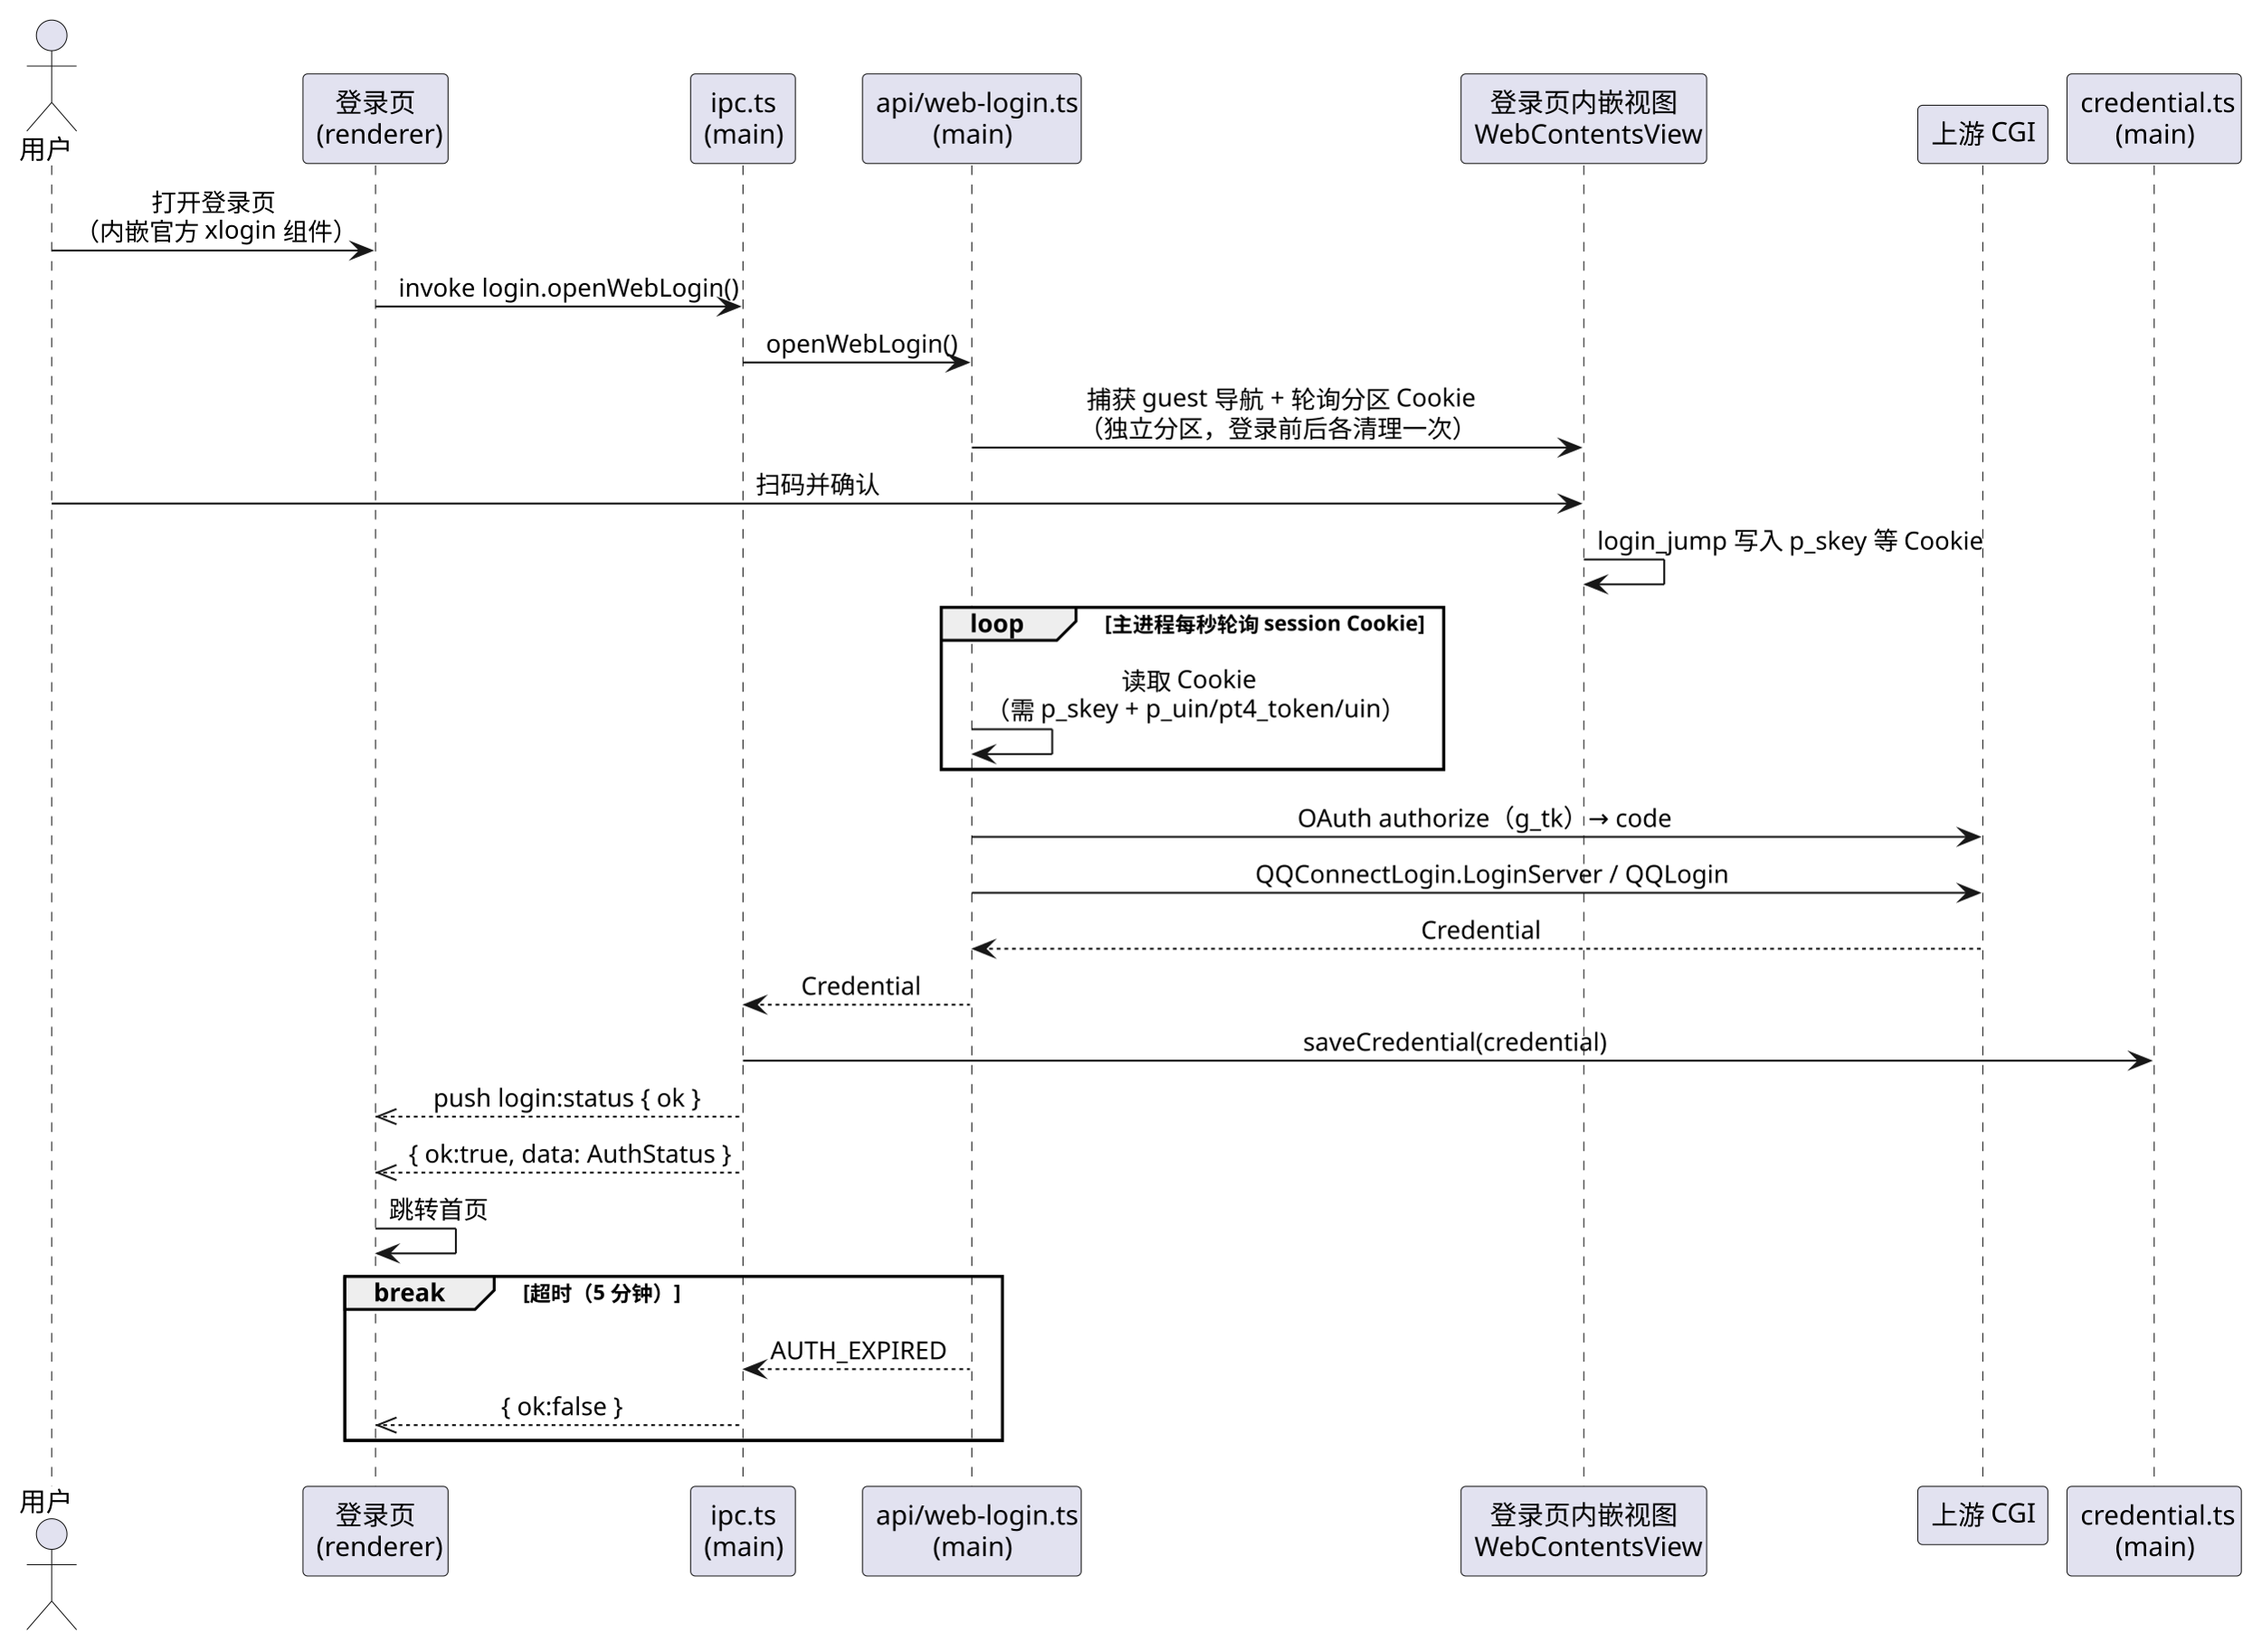
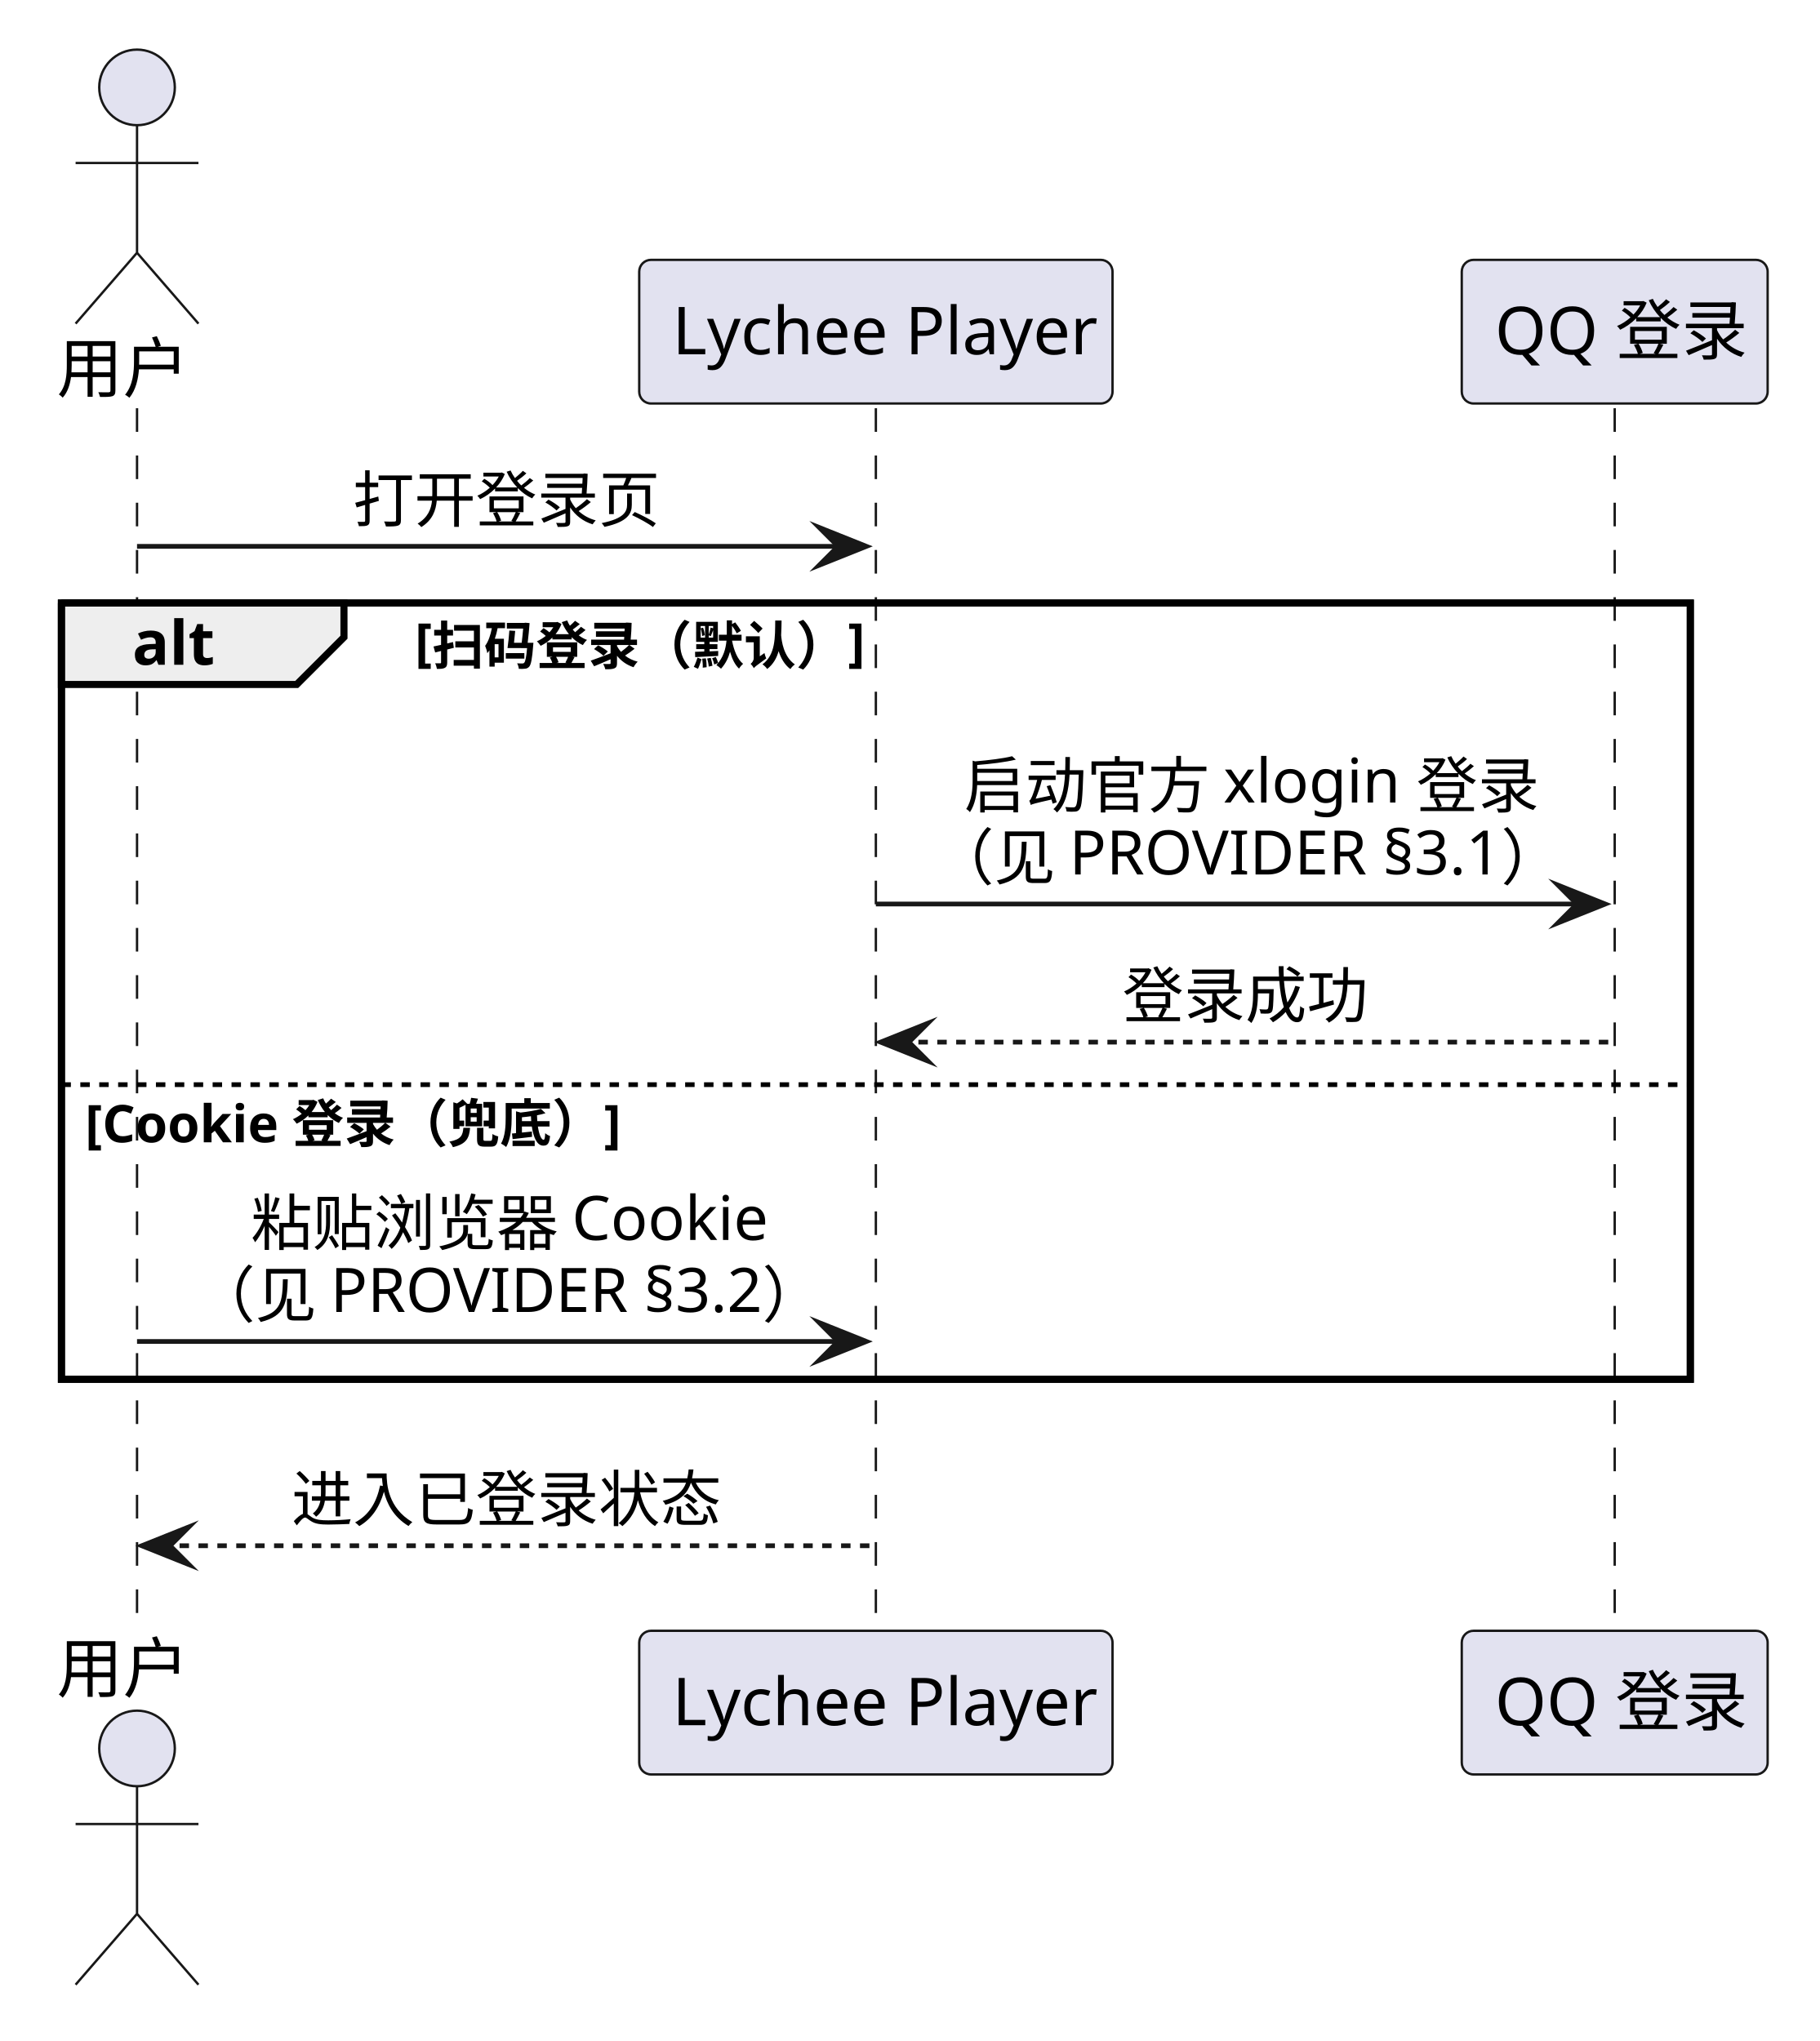
- <svg xmlns="http://www.w3.org/2000/svg" version="1.1" data-diagram-type="SEQUENCE" style="width:1181px;height:863px;background:#FFFFFF;" width="1181px" height="863px" viewBox="0 0 1181 863" zoomAndPan="magnify" preserveAspectRatio="none" contentStyleType="text/css">
+ <svg xmlns="http://www.w3.org/2000/svg" version="1.1" data-diagram-type="SEQUENCE" style="width:385px;height:432px;background:#FFFFFF;" width="385px" height="432px" viewBox="0 0 385 432" zoomAndPan="magnify" preserveAspectRatio="none" contentStyleType="text/css">
  <defs />
  <g font-family="sans-serif" lengthAdjust="spacing">
-     <rect x="491.605" y="317.281" width="262.507" height="84.703" fill="none" style="stroke:#000;stroke-width:1.5;" />
-     <rect x="180.114" y="666.859" width="343.491" height="85.703" fill="none" style="stroke:#000;stroke-width:1.5;" />
+     <rect x="13" y="127.641" width="344.723" height="164.297" fill="none" style="stroke:#000;stroke-width:1.5;" />
    <g>
-       <rect x="23.5" y="86.406" width="8" height="690.156" fill="#000" fill-opacity="0" />
-       <line x1="27" y1="86.406" x2="27" y2="776.563" style="stroke:#181818;stroke-width:0.5;stroke-dasharray:5,5;" />
+       <rect x="25.5" y="86.406" width="8" height="258.766" fill="#000" fill-opacity="0" />
+       <line x1="29" y1="86.406" x2="29" y2="345.172" style="stroke:#181818;stroke-width:0.5;stroke-dasharray:5,5;" />
    </g>
    <g>
-       <rect x="192.614" y="86.406" width="8" height="690.156" fill="#000" fill-opacity="0" />
-       <line x1="196.114" y1="86.406" x2="196.114" y2="776.563" style="stroke:#181818;stroke-width:0.5;stroke-dasharray:5,5;" />
+       <rect x="181.861" y="86.406" width="8" height="258.766" fill="#000" fill-opacity="0" />
+       <line x1="185.361" y1="86.406" x2="185.361" y2="345.172" style="stroke:#181818;stroke-width:0.5;stroke-dasharray:5,5;" />
    </g>
    <g>
-       <rect x="384.56" y="86.406" width="8" height="690.156" fill="#000" fill-opacity="0" />
-       <line x1="388.06" y1="86.406" x2="388.06" y2="776.563" style="stroke:#181818;stroke-width:0.5;stroke-dasharray:5,5;" />
+       <rect x="338.223" y="86.406" width="8" height="258.766" fill="#000" fill-opacity="0" />
+       <line x1="341.723" y1="86.406" x2="341.723" y2="345.172" style="stroke:#181818;stroke-width:0.5;stroke-dasharray:5,5;" />
    </g>
-     <g>
-       <rect x="504.105" y="86.406" width="8" height="690.156" fill="#000" fill-opacity="0" />
-       <line x1="507.605" y1="86.406" x2="507.605" y2="776.563" style="stroke:#181818;stroke-width:0.5;stroke-dasharray:5,5;" />
-     </g>
-     <g>
-       <rect x="823.781" y="86.406" width="8" height="690.156" fill="#000" fill-opacity="0" />
-       <line x1="827.281" y1="86.406" x2="827.281" y2="776.563" style="stroke:#181818;stroke-width:0.5;stroke-dasharray:5,5;" />
-     </g>
-     <g>
-       <rect x="1032.178" y="86.406" width="8" height="690.156" fill="#000" fill-opacity="0" />
-       <line x1="1035.678" y1="86.406" x2="1035.678" y2="776.563" style="stroke:#181818;stroke-width:0.5;stroke-dasharray:5,5;" />
-     </g>
-     <g>
-       <rect x="1121.667" y="86.406" width="8" height="690.156" fill="#000" fill-opacity="0" />
-       <line x1="1125.167" y1="86.406" x2="1125.167" y2="776.563" style="stroke:#181818;stroke-width:0.5;stroke-dasharray:5,5;" />
-     </g>
-     <text x="10" y="82.988" fill="#000" font-size="14" textLength="28">用户</text>
-     <ellipse cx="27" cy="18.5" rx="8" ry="8" fill="#E2E2F0" style="stroke:#181818;stroke-width:0.5;" />
-     <path d="M27,26.5 L27,53.5 M14,34.5 L40,34.5 M27,53.5 L14,68.5 M27,53.5 L40,68.5" style="stroke:#181818;stroke-width:0.5;" fill="none" />
-     <rect x="158.215" y="38.594" width="75.797" height="46.813" fill="#E2E2F0" style="stroke:#181818;stroke-width:0.5;" rx="2.5" ry="2.5" />
-     <text x="175.114" y="58.582" fill="#000" font-size="14" textLength="42">登录页</text>
-     <text x="165.215" y="74.988" fill="#000" font-size="14" textLength="61.797">(renderer)</text>
-     <rect x="360.713" y="38.594" width="54.694" height="46.813" fill="#E2E2F0" style="stroke:#181818;stroke-width:0.5;" rx="2.5" ry="2.5" />
-     <text x="371.015" y="58.582" fill="#000" font-size="14" textLength="34.091">ipc.ts</text>
-     <text x="367.713" y="74.988" fill="#000" font-size="14" textLength="40.694">(main)</text>
-     <rect x="450.498" y="38.594" width="114.215" height="46.813" fill="#E2E2F0" style="stroke:#181818;stroke-width:0.5;" rx="2.5" ry="2.5" />
-     <text x="457.498" y="58.582" fill="#000" font-size="14" textLength="100.215">api/web-login.ts</text>
-     <text x="487.258" y="74.988" fill="#000" font-size="14" textLength="40.694">(main)</text>
-     <rect x="763.112" y="38.594" width="128.338" height="46.813" fill="#E2E2F0" style="stroke:#181818;stroke-width:0.5;" rx="2.5" ry="2.5" />
-     <text x="778.281" y="58.582" fill="#000" font-size="14" textLength="98">登录页内嵌视图</text>
-     <text x="770.112" y="74.988" fill="#000" font-size="14" textLength="114.338">WebContentsView</text>
-     <rect x="1001.714" y="55" width="67.929" height="30.406" fill="#E2E2F0" style="stroke:#181818;stroke-width:0.5;" rx="2.5" ry="2.5" />
-     <text x="1008.714" y="74.988" fill="#000" font-size="14" textLength="53.929">上游 CGI</text>
-     <rect x="1079.643" y="38.594" width="91.048" height="46.813" fill="#E2E2F0" style="stroke:#181818;stroke-width:0.5;" rx="2.5" ry="2.5" />
-     <text x="1086.643" y="58.582" fill="#000" font-size="14" textLength="77.048">credential.ts</text>
-     <text x="1104.819" y="74.988" fill="#000" font-size="14" textLength="40.694">(main)</text>
-     <text x="10" y="789.551" fill="#000" font-size="14" textLength="28">用户</text>
-     <ellipse cx="27" cy="801.469" rx="8" ry="8" fill="#E2E2F0" style="stroke:#181818;stroke-width:0.5;" />
-     <path d="M27,809.469 L27,836.469 M14,817.469 L40,817.469 M27,836.469 L14,851.469 M27,836.469 L40,851.469" style="stroke:#181818;stroke-width:0.5;" fill="none" />
-     <rect x="158.215" y="776.563" width="75.797" height="46.813" fill="#E2E2F0" style="stroke:#181818;stroke-width:0.5;" rx="2.5" ry="2.5" />
-     <text x="175.114" y="796.551" fill="#000" font-size="14" textLength="42">登录页</text>
-     <text x="165.215" y="812.957" fill="#000" font-size="14" textLength="61.797">(renderer)</text>
-     <rect x="360.713" y="776.563" width="54.694" height="46.813" fill="#E2E2F0" style="stroke:#181818;stroke-width:0.5;" rx="2.5" ry="2.5" />
-     <text x="371.015" y="796.551" fill="#000" font-size="14" textLength="34.091">ipc.ts</text>
-     <text x="367.713" y="812.957" fill="#000" font-size="14" textLength="40.694">(main)</text>
-     <rect x="450.498" y="776.563" width="114.215" height="46.813" fill="#E2E2F0" style="stroke:#181818;stroke-width:0.5;" rx="2.5" ry="2.5" />
-     <text x="457.498" y="796.551" fill="#000" font-size="14" textLength="100.215">api/web-login.ts</text>
-     <text x="487.258" y="812.957" fill="#000" font-size="14" textLength="40.694">(main)</text>
-     <rect x="763.112" y="776.563" width="128.338" height="46.813" fill="#E2E2F0" style="stroke:#181818;stroke-width:0.5;" rx="2.5" ry="2.5" />
-     <text x="778.281" y="796.551" fill="#000" font-size="14" textLength="98">登录页内嵌视图</text>
-     <text x="770.112" y="812.957" fill="#000" font-size="14" textLength="114.338">WebContentsView</text>
-     <rect x="1001.714" y="776.563" width="67.929" height="30.406" fill="#E2E2F0" style="stroke:#181818;stroke-width:0.5;" rx="2.5" ry="2.5" />
-     <text x="1008.714" y="796.551" fill="#000" font-size="14" textLength="53.929">上游 CGI</text>
-     <rect x="1079.643" y="776.563" width="91.048" height="46.813" fill="#E2E2F0" style="stroke:#181818;stroke-width:0.5;" rx="2.5" ry="2.5" />
-     <text x="1086.643" y="796.551" fill="#000" font-size="14" textLength="77.048">credential.ts</text>
-     <text x="1104.819" y="812.957" fill="#000" font-size="14" textLength="40.694">(main)</text>
-     <polygon points="184.114,126.875,194.114,130.875,184.114,134.875,188.114,130.875" fill="#181818" style="stroke:#181818;stroke-width:1;stroke-linejoin:miter;stroke-miterlimit:10;" />
-     <line x1="27" y1="130.875" x2="190.114" y2="130.875" style="stroke:#181818;stroke-width:1;" />
-     <text x="79.057" y="110.467" fill="#000" font-size="13" textLength="65">打开登录页</text>
-     <text x="39" y="125.701" fill="#000" font-size="13" textLength="145.114">（内嵌官方 xlogin 组件）</text>
-     <polygon points="376.06,156.109,386.06,160.109,376.06,164.109,380.06,160.109" fill="#181818" style="stroke:#181818;stroke-width:1;stroke-linejoin:miter;stroke-miterlimit:10;" />
-     <line x1="196.114" y1="160.109" x2="382.06" y2="160.109" style="stroke:#181818;stroke-width:1;" />
-     <text x="208.114" y="154.936" fill="#000" font-size="13" textLength="167.946">invoke login.openWebLogin()</text>
-     <polygon points="495.605,185.344,505.605,189.344,495.605,193.344,499.605,189.344" fill="#181818" style="stroke:#181818;stroke-width:1;stroke-linejoin:miter;stroke-miterlimit:10;" />
-     <line x1="388.06" y1="189.344" x2="501.605" y2="189.344" style="stroke:#181818;stroke-width:1;" />
-     <text x="400.06" y="184.17" fill="#000" font-size="13" textLength="95.545">openWebLogin()</text>
-     <polygon points="815.281,229.813,825.281,233.813,815.281,237.813,819.281,233.813" fill="#181818" style="stroke:#181818;stroke-width:1;stroke-linejoin:miter;stroke-miterlimit:10;" />
-     <line x1="507.605" y1="233.813" x2="821.281" y2="233.813" style="stroke:#181818;stroke-width:1;" />
-     <text x="567.566" y="213.404" fill="#000" font-size="13" textLength="199.755">捕获 guest 导航 + 轮询分区 Cookie</text>
-     <text x="563.443" y="228.639" fill="#000" font-size="13" textLength="208">（独立分区，登录前后各清理一次）</text>
-     <polygon points="815.281,259.047,825.281,263.047,815.281,267.047,819.281,263.047" fill="#181818" style="stroke:#181818;stroke-width:1;stroke-linejoin:miter;stroke-miterlimit:10;" />
-     <line x1="27" y1="263.047" x2="821.281" y2="263.047" style="stroke:#181818;stroke-width:1;" />
-     <text x="394.641" y="257.873" fill="#000" font-size="13" textLength="65">扫码并确认</text>
-     <line x1="827.281" y1="292.281" x2="869.281" y2="292.281" style="stroke:#181818;stroke-width:1;" />
-     <line x1="869.281" y1="292.281" x2="869.281" y2="305.281" style="stroke:#181818;stroke-width:1;" />
-     <line x1="828.281" y1="305.281" x2="869.281" y2="305.281" style="stroke:#181818;stroke-width:1;" />
-     <polygon points="838.281,301.281,828.281,305.281,838.281,309.281,834.281,305.281" fill="#181818" style="stroke:#181818;stroke-width:1;stroke-linejoin:miter;stroke-miterlimit:10;" />
-     <text x="834.281" y="287.107" fill="#000" font-size="13" textLength="194.397">login_jump 写入 p_skey 等 Cookie</text>
-     <path d="M491.605,317.281 L562.034,317.281 L562.034,324.516 L552.034,334.516 L491.605,334.516 L491.605,317.281" style="stroke:#000;stroke-width:1.5;" fill="#EEE" />
-     <rect x="491.605" y="317.281" width="262.507" height="84.703" fill="none" style="stroke:#000;stroke-width:1.5;" />
-     <text x="506.605" y="330.342" fill="#000" font-size="13" textLength="25.429" font-weight="700">loop</text>
-     <text x="577.034" y="329.486" fill="#000" font-size="11" textLength="161.079" font-weight="700">[主进程每秒轮询 session Cookie]</text>
-     <line x1="507.605" y1="380.984" x2="549.605" y2="380.984" style="stroke:#181818;stroke-width:1;" />
-     <line x1="549.605" y1="380.984" x2="549.605" y2="393.984" style="stroke:#181818;stroke-width:1;" />
-     <line x1="508.605" y1="393.984" x2="549.605" y2="393.984" style="stroke:#181818;stroke-width:1;" />
-     <polygon points="518.605,389.984,508.605,393.984,518.605,397.984,514.605,393.984" fill="#181818" style="stroke:#181818;stroke-width:1;stroke-linejoin:miter;stroke-miterlimit:10;" />
-     <text x="585.784" y="360.576" fill="#000" font-size="13" textLength="69.158">读取 Cookie</text>
-     <text x="514.605" y="375.811" fill="#000" font-size="13" textLength="211.517">（需 p_skey + p_uin/pt4_token/uin）</text>
-     <polygon points="1023.678,433.219,1033.678,437.219,1023.678,441.219,1027.678,437.219" fill="#181818" style="stroke:#181818;stroke-width:1;stroke-linejoin:miter;stroke-miterlimit:10;" />
-     <line x1="507.605" y1="437.219" x2="1029.678" y2="437.219" style="stroke:#181818;stroke-width:1;" />
-     <text x="677.703" y="432.045" fill="#000" font-size="13" textLength="187.878">OAuth authorize（g_tk）→ code</text>
-     <polygon points="1023.678,462.453,1033.678,466.453,1023.678,470.453,1027.678,466.453" fill="#181818" style="stroke:#181818;stroke-width:1;stroke-linejoin:miter;stroke-miterlimit:10;" />
-     <line x1="507.605" y1="466.453" x2="1029.678" y2="466.453" style="stroke:#181818;stroke-width:1;" />
-     <text x="655.651" y="461.279" fill="#000" font-size="13" textLength="231.981">QQConnectLogin.LoginServer / QQLogin</text>
-     <polygon points="518.605,491.688,508.605,495.688,518.605,499.688,514.605,495.688" fill="#181818" style="stroke:#181818;stroke-width:1;stroke-linejoin:miter;stroke-miterlimit:10;" />
-     <line x1="512.605" y1="495.688" x2="1034.678" y2="495.688" style="stroke:#181818;stroke-width:1;stroke-dasharray:2,2;" />
-     <text x="742.236" y="490.514" fill="#000" font-size="13" textLength="58.811">Credential</text>
-     <polygon points="399.06,520.922,389.06,524.922,399.06,528.922,395.06,524.922" fill="#181818" style="stroke:#181818;stroke-width:1;stroke-linejoin:miter;stroke-miterlimit:10;" />
-     <line x1="393.06" y1="524.922" x2="506.605" y2="524.922" style="stroke:#181818;stroke-width:1;stroke-dasharray:2,2;" />
-     <text x="418.427" y="519.748" fill="#000" font-size="13" textLength="58.811">Credential</text>
-     <polygon points="1113.167,550.156,1123.167,554.156,1113.167,558.156,1117.167,554.156" fill="#181818" style="stroke:#181818;stroke-width:1;stroke-linejoin:miter;stroke-miterlimit:10;" />
-     <line x1="388.06" y1="554.156" x2="1119.167" y2="554.156" style="stroke:#181818;stroke-width:1;" />
-     <text x="680.657" y="548.982" fill="#000" font-size="13" textLength="151.912">saveCredential(credential)</text>
-     <line x1="197.114" y1="583.391" x2="207.114" y2="579.391" style="stroke:#181818;stroke-width:1;" />
-     <line x1="197.114" y1="583.391" x2="207.114" y2="587.391" style="stroke:#181818;stroke-width:1;" />
-     <line x1="196.114" y1="583.391" x2="387.06" y2="583.391" style="stroke:#181818;stroke-width:1;stroke-dasharray:2,2;" />
-     <text x="226.306" y="578.217" fill="#000" font-size="13" textLength="131.562">push login:status { ok }</text>
-     <line x1="197.114" y1="612.625" x2="207.114" y2="608.625" style="stroke:#181818;stroke-width:1;" />
-     <line x1="197.114" y1="612.625" x2="207.114" y2="616.625" style="stroke:#181818;stroke-width:1;" />
-     <line x1="196.114" y1="612.625" x2="387.06" y2="612.625" style="stroke:#181818;stroke-width:1;stroke-dasharray:2,2;" />
-     <text x="213.471" y="607.451" fill="#000" font-size="13" textLength="157.231">{ ok:true, data: AuthStatus }</text>
-     <line x1="196.114" y1="641.859" x2="238.114" y2="641.859" style="stroke:#181818;stroke-width:1;" />
-     <line x1="238.114" y1="641.859" x2="238.114" y2="654.859" style="stroke:#181818;stroke-width:1;" />
-     <line x1="197.114" y1="654.859" x2="238.114" y2="654.859" style="stroke:#181818;stroke-width:1;" />
-     <polygon points="207.114,650.859,197.114,654.859,207.114,658.859,203.114,654.859" fill="#181818" style="stroke:#181818;stroke-width:1;stroke-linejoin:miter;stroke-miterlimit:10;" />
-     <text x="203.114" y="636.686" fill="#000" font-size="13" textLength="52">跳转首页</text>
-     <path d="M180.114,666.859 L258.109,666.859 L258.109,674.094 L248.109,684.094 L180.114,684.094 L180.114,666.859" style="stroke:#000;stroke-width:1.5;" fill="#EEE" />
-     <rect x="180.114" y="666.859" width="343.491" height="85.703" fill="none" style="stroke:#000;stroke-width:1.5;" />
-     <text x="195.114" y="679.92" fill="#000" font-size="13" textLength="32.995" font-weight="700">break</text>
-     <text x="273.109" y="679.064" fill="#000" font-size="11" textLength="81.135" font-weight="700">[超时（5 分钟）]</text>
-     <polygon points="399.06,711.328,389.06,715.328,399.06,719.328,395.06,715.328" fill="#181818" style="stroke:#181818;stroke-width:1;stroke-linejoin:miter;stroke-miterlimit:10;" />
-     <line x1="393.06" y1="715.328" x2="506.605" y2="715.328" style="stroke:#181818;stroke-width:1;stroke-dasharray:2,2;" />
-     <text x="402.326" y="710.154" fill="#000" font-size="13" textLength="91.013">AUTH_EXPIRED</text>
-     <line x1="197.114" y1="744.563" x2="207.114" y2="740.563" style="stroke:#181818;stroke-width:1;" />
-     <line x1="197.114" y1="744.563" x2="207.114" y2="748.563" style="stroke:#181818;stroke-width:1;" />
-     <line x1="196.114" y1="744.563" x2="387.06" y2="744.563" style="stroke:#181818;stroke-width:1;stroke-dasharray:2,2;" />
-     <text x="261.71" y="739.389" fill="#000" font-size="13" textLength="60.753">{ ok:false }</text>
+     <text x="12" y="82.988" fill="#000" font-size="14" textLength="28">用户</text>
+     <ellipse cx="29" cy="18.5" rx="8" ry="8" fill="#E2E2F0" style="stroke:#181818;stroke-width:0.5;" />
+     <path d="M29,26.5 L29,53.5 M16,34.5 L42,34.5 M29,53.5 L16,68.5 M29,53.5 L42,68.5" style="stroke:#181818;stroke-width:0.5;" fill="none" />
+     <rect x="135.278" y="55" width="100.167" height="30.406" fill="#E2E2F0" style="stroke:#181818;stroke-width:0.5;" rx="2.5" ry="2.5" />
+     <text x="142.278" y="74.988" fill="#000" font-size="14" textLength="86.167">Lychee Player</text>
+     <rect x="309.355" y="55" width="64.736" height="30.406" fill="#E2E2F0" style="stroke:#181818;stroke-width:0.5;" rx="2.5" ry="2.5" />
+     <text x="316.355" y="74.988" fill="#000" font-size="14" textLength="50.736">QQ 登录</text>
+     <text x="12" y="358.16" fill="#000" font-size="14" textLength="28">用户</text>
+     <ellipse cx="29" cy="370.078" rx="8" ry="8" fill="#E2E2F0" style="stroke:#181818;stroke-width:0.5;" />
+     <path d="M29,378.078 L29,405.078 M16,386.078 L42,386.078 M29,405.078 L16,420.078 M29,405.078 L42,420.078" style="stroke:#181818;stroke-width:0.5;" fill="none" />
+     <rect x="135.278" y="345.172" width="100.167" height="30.406" fill="#E2E2F0" style="stroke:#181818;stroke-width:0.5;" rx="2.5" ry="2.5" />
+     <text x="142.278" y="365.16" fill="#000" font-size="14" textLength="86.167">Lychee Player</text>
+     <rect x="309.355" y="345.172" width="64.736" height="30.406" fill="#E2E2F0" style="stroke:#181818;stroke-width:0.5;" rx="2.5" ry="2.5" />
+     <text x="316.355" y="365.16" fill="#000" font-size="14" textLength="50.736">QQ 登录</text>
+     <polygon points="173.361,111.641,183.361,115.641,173.361,119.641,177.361,115.641" fill="#181818" style="stroke:#181818;stroke-width:1;stroke-linejoin:miter;stroke-miterlimit:10;" />
+     <line x1="29" y1="115.641" x2="179.361" y2="115.641" style="stroke:#181818;stroke-width:1;" />
+     <text x="74.681" y="110.467" fill="#000" font-size="13" textLength="65">打开登录页</text>
+     <path d="M13,127.641 L72.796,127.641 L72.796,134.875 L62.796,144.875 L13,144.875 L13,127.641" style="stroke:#000;stroke-width:1.5;" fill="#EEE" />
+     <rect x="13" y="127.641" width="344.723" height="164.297" fill="none" style="stroke:#000;stroke-width:1.5;" />
+     <text x="28" y="140.701" fill="#000" font-size="13" textLength="14.796" font-weight="700">alt</text>
+     <text x="87.796" y="139.846" fill="#000" font-size="11" textLength="94.09" font-weight="700">[扫码登录（默认）]</text>
+     <polygon points="329.723,187.344,339.723,191.344,329.723,195.344,333.723,191.344" fill="#181818" style="stroke:#181818;stroke-width:1;stroke-linejoin:miter;stroke-miterlimit:10;" />
+     <line x1="185.361" y1="191.344" x2="335.723" y2="191.344" style="stroke:#181818;stroke-width:1;" />
+     <text x="203.985" y="170.936" fill="#000" font-size="13" textLength="119.114">启动官方 xlogin 登录</text>
+     <text x="197.361" y="186.17" fill="#000" font-size="13" textLength="132.361">（见 PROVIDER §3.1）</text>
+     <polygon points="196.361,216.578,186.361,220.578,196.361,224.578,192.361,220.578" fill="#181818" style="stroke:#181818;stroke-width:1;stroke-linejoin:miter;stroke-miterlimit:10;" />
+     <line x1="190.361" y1="220.578" x2="340.723" y2="220.578" style="stroke:#181818;stroke-width:1;stroke-dasharray:2,2;" />
+     <text x="237.542" y="215.404" fill="#000" font-size="13" textLength="52">登录成功</text>
+     <line x1="13" y1="229.578" x2="357.723" y2="229.578" style="stroke:#000;stroke-width:1;stroke-dasharray:2,2;" />
+     <text x="18" y="241.783" fill="#000" font-size="11" textLength="109.167" font-weight="700">[Cookie 登录（兜底）]</text>
+     <polygon points="173.361,279.938,183.361,283.938,173.361,287.938,177.361,283.938" fill="#181818" style="stroke:#181818;stroke-width:1;stroke-linejoin:miter;stroke-miterlimit:10;" />
+     <line x1="29" y1="283.938" x2="179.361" y2="283.938" style="stroke:#181818;stroke-width:1;" />
+     <text x="53.102" y="263.529" fill="#000" font-size="13" textLength="108.158">粘贴浏览器 Cookie</text>
+     <text x="41" y="278.764" fill="#000" font-size="13" textLength="132.361">（见 PROVIDER §3.2）</text>
+     <polygon points="40,323.172,30,327.172,40,331.172,36,327.172" fill="#181818" style="stroke:#181818;stroke-width:1;stroke-linejoin:miter;stroke-miterlimit:10;" />
+     <line x1="34" y1="327.172" x2="184.361" y2="327.172" style="stroke:#181818;stroke-width:1;stroke-dasharray:2,2;" />
+     <text x="61.681" y="321.998" fill="#000" font-size="13" textLength="91">进入已登录状态</text>
  </g>
</svg>
